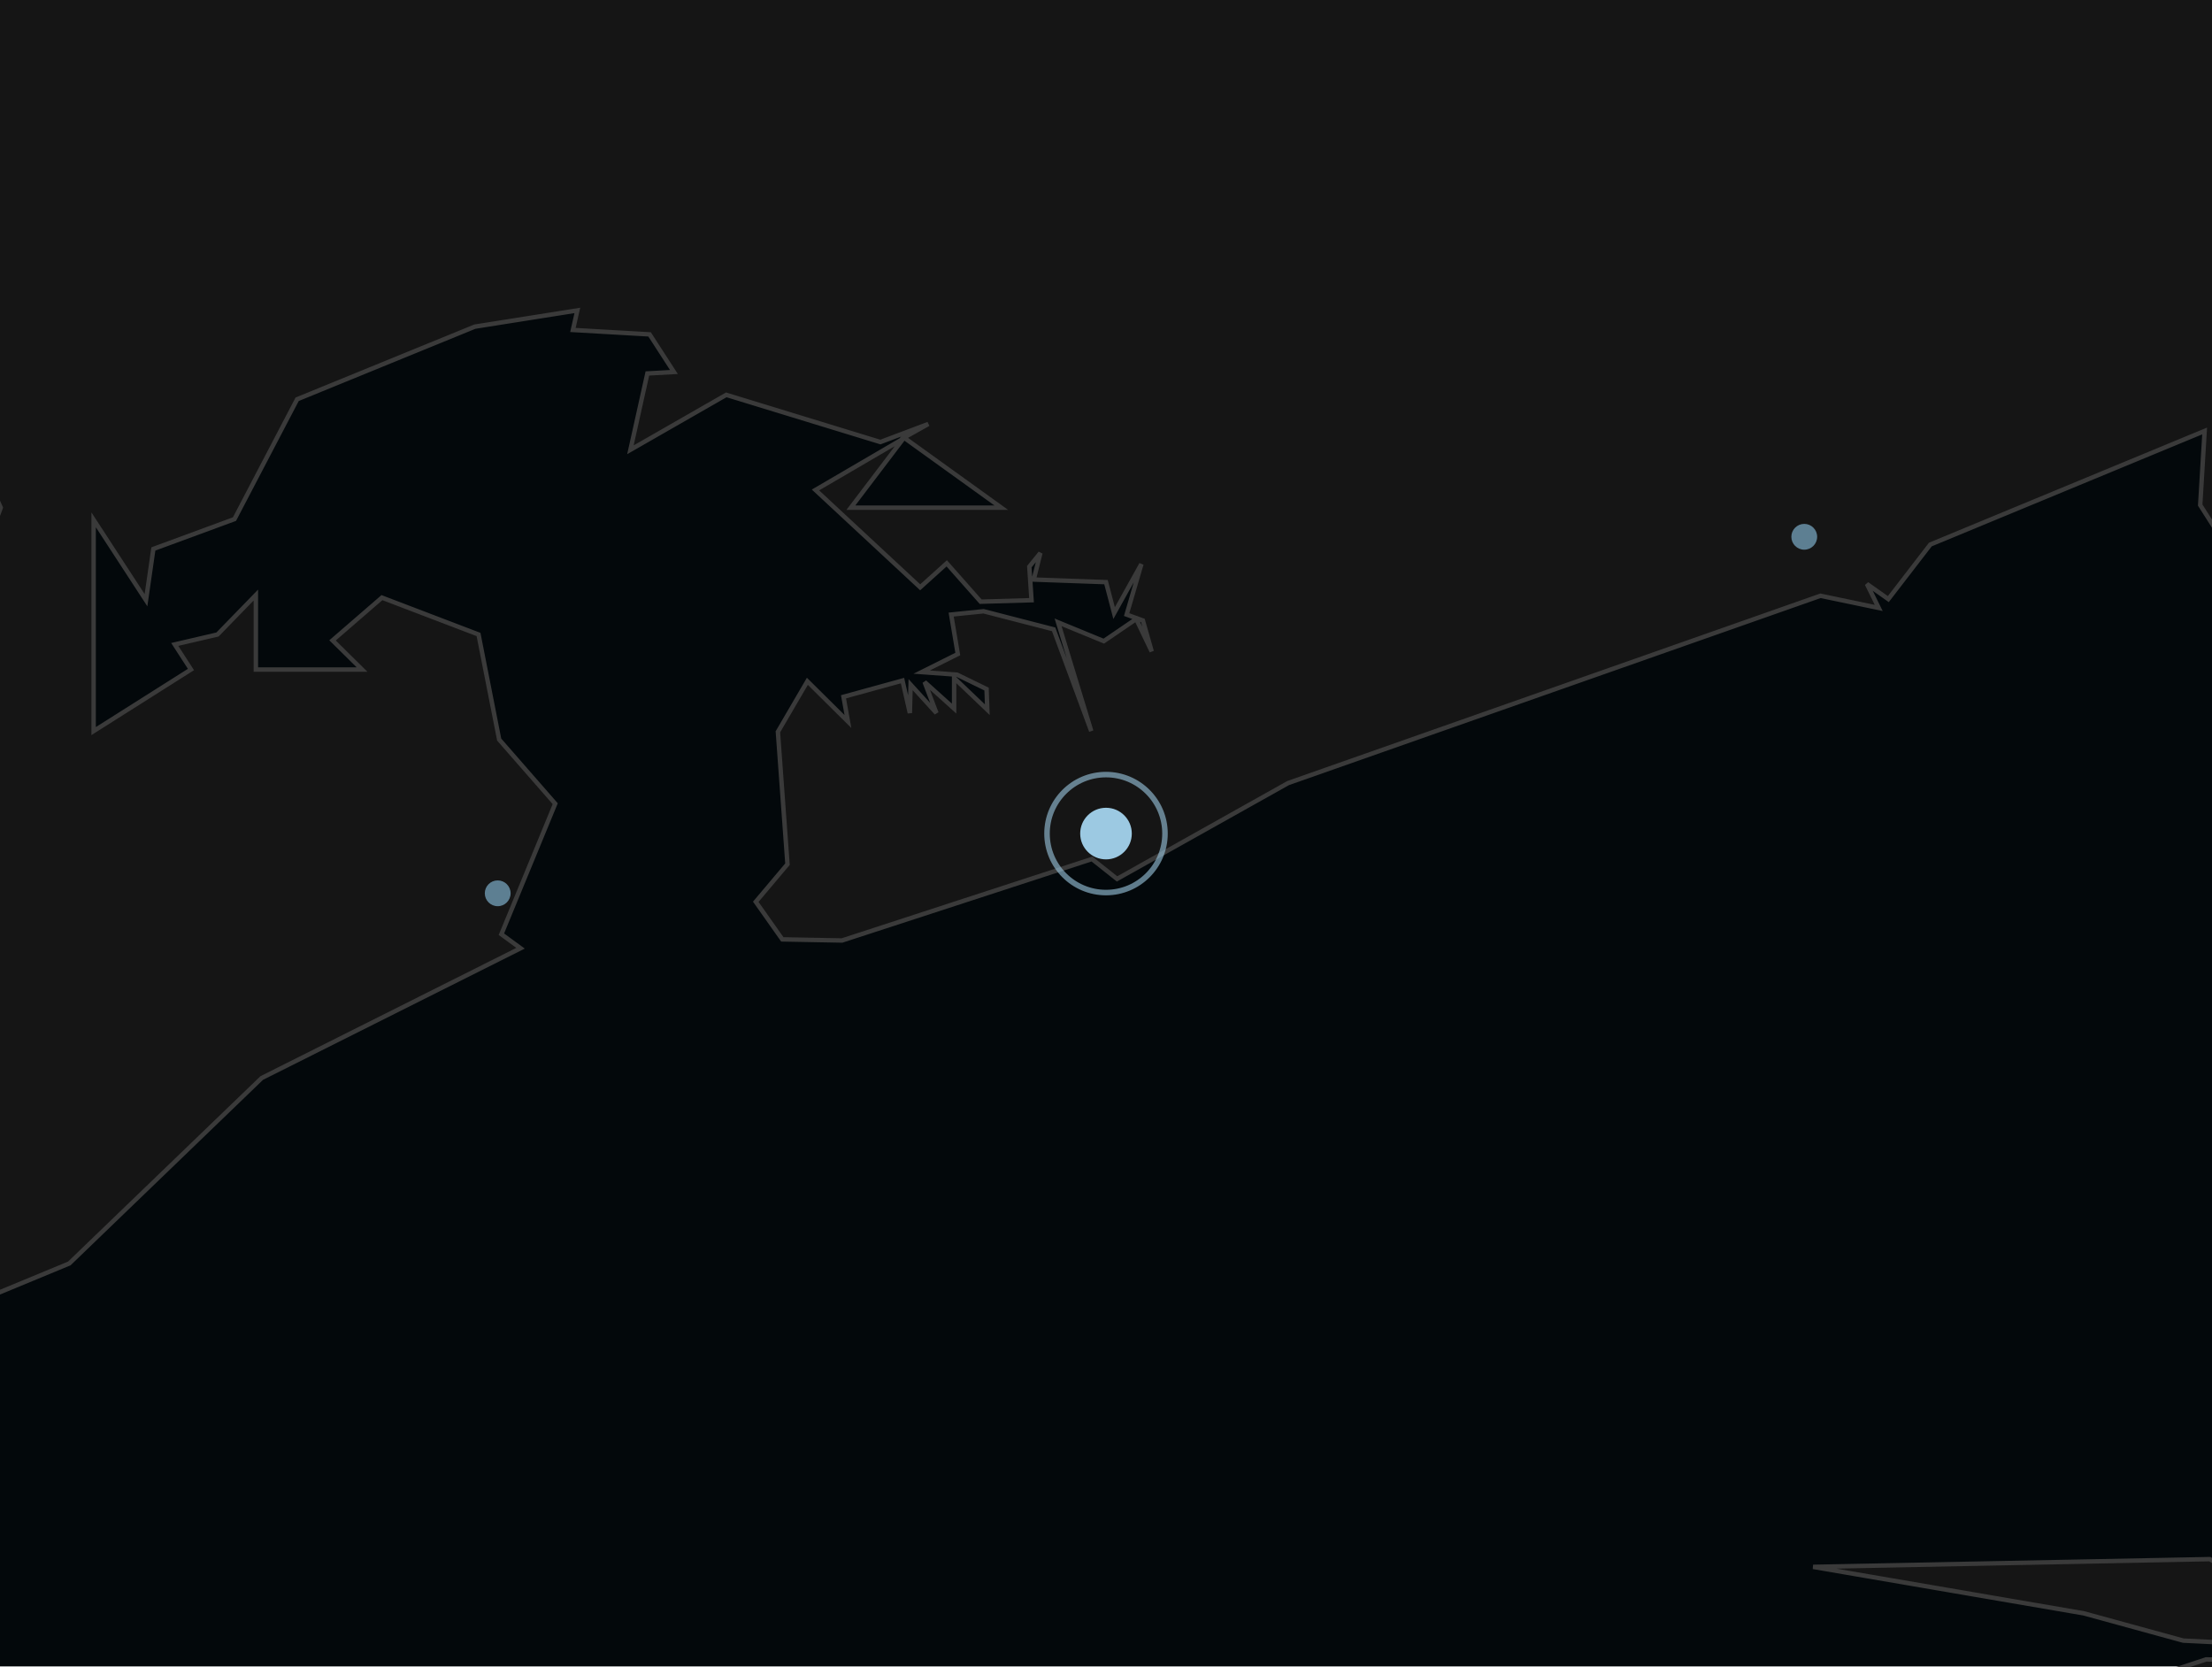
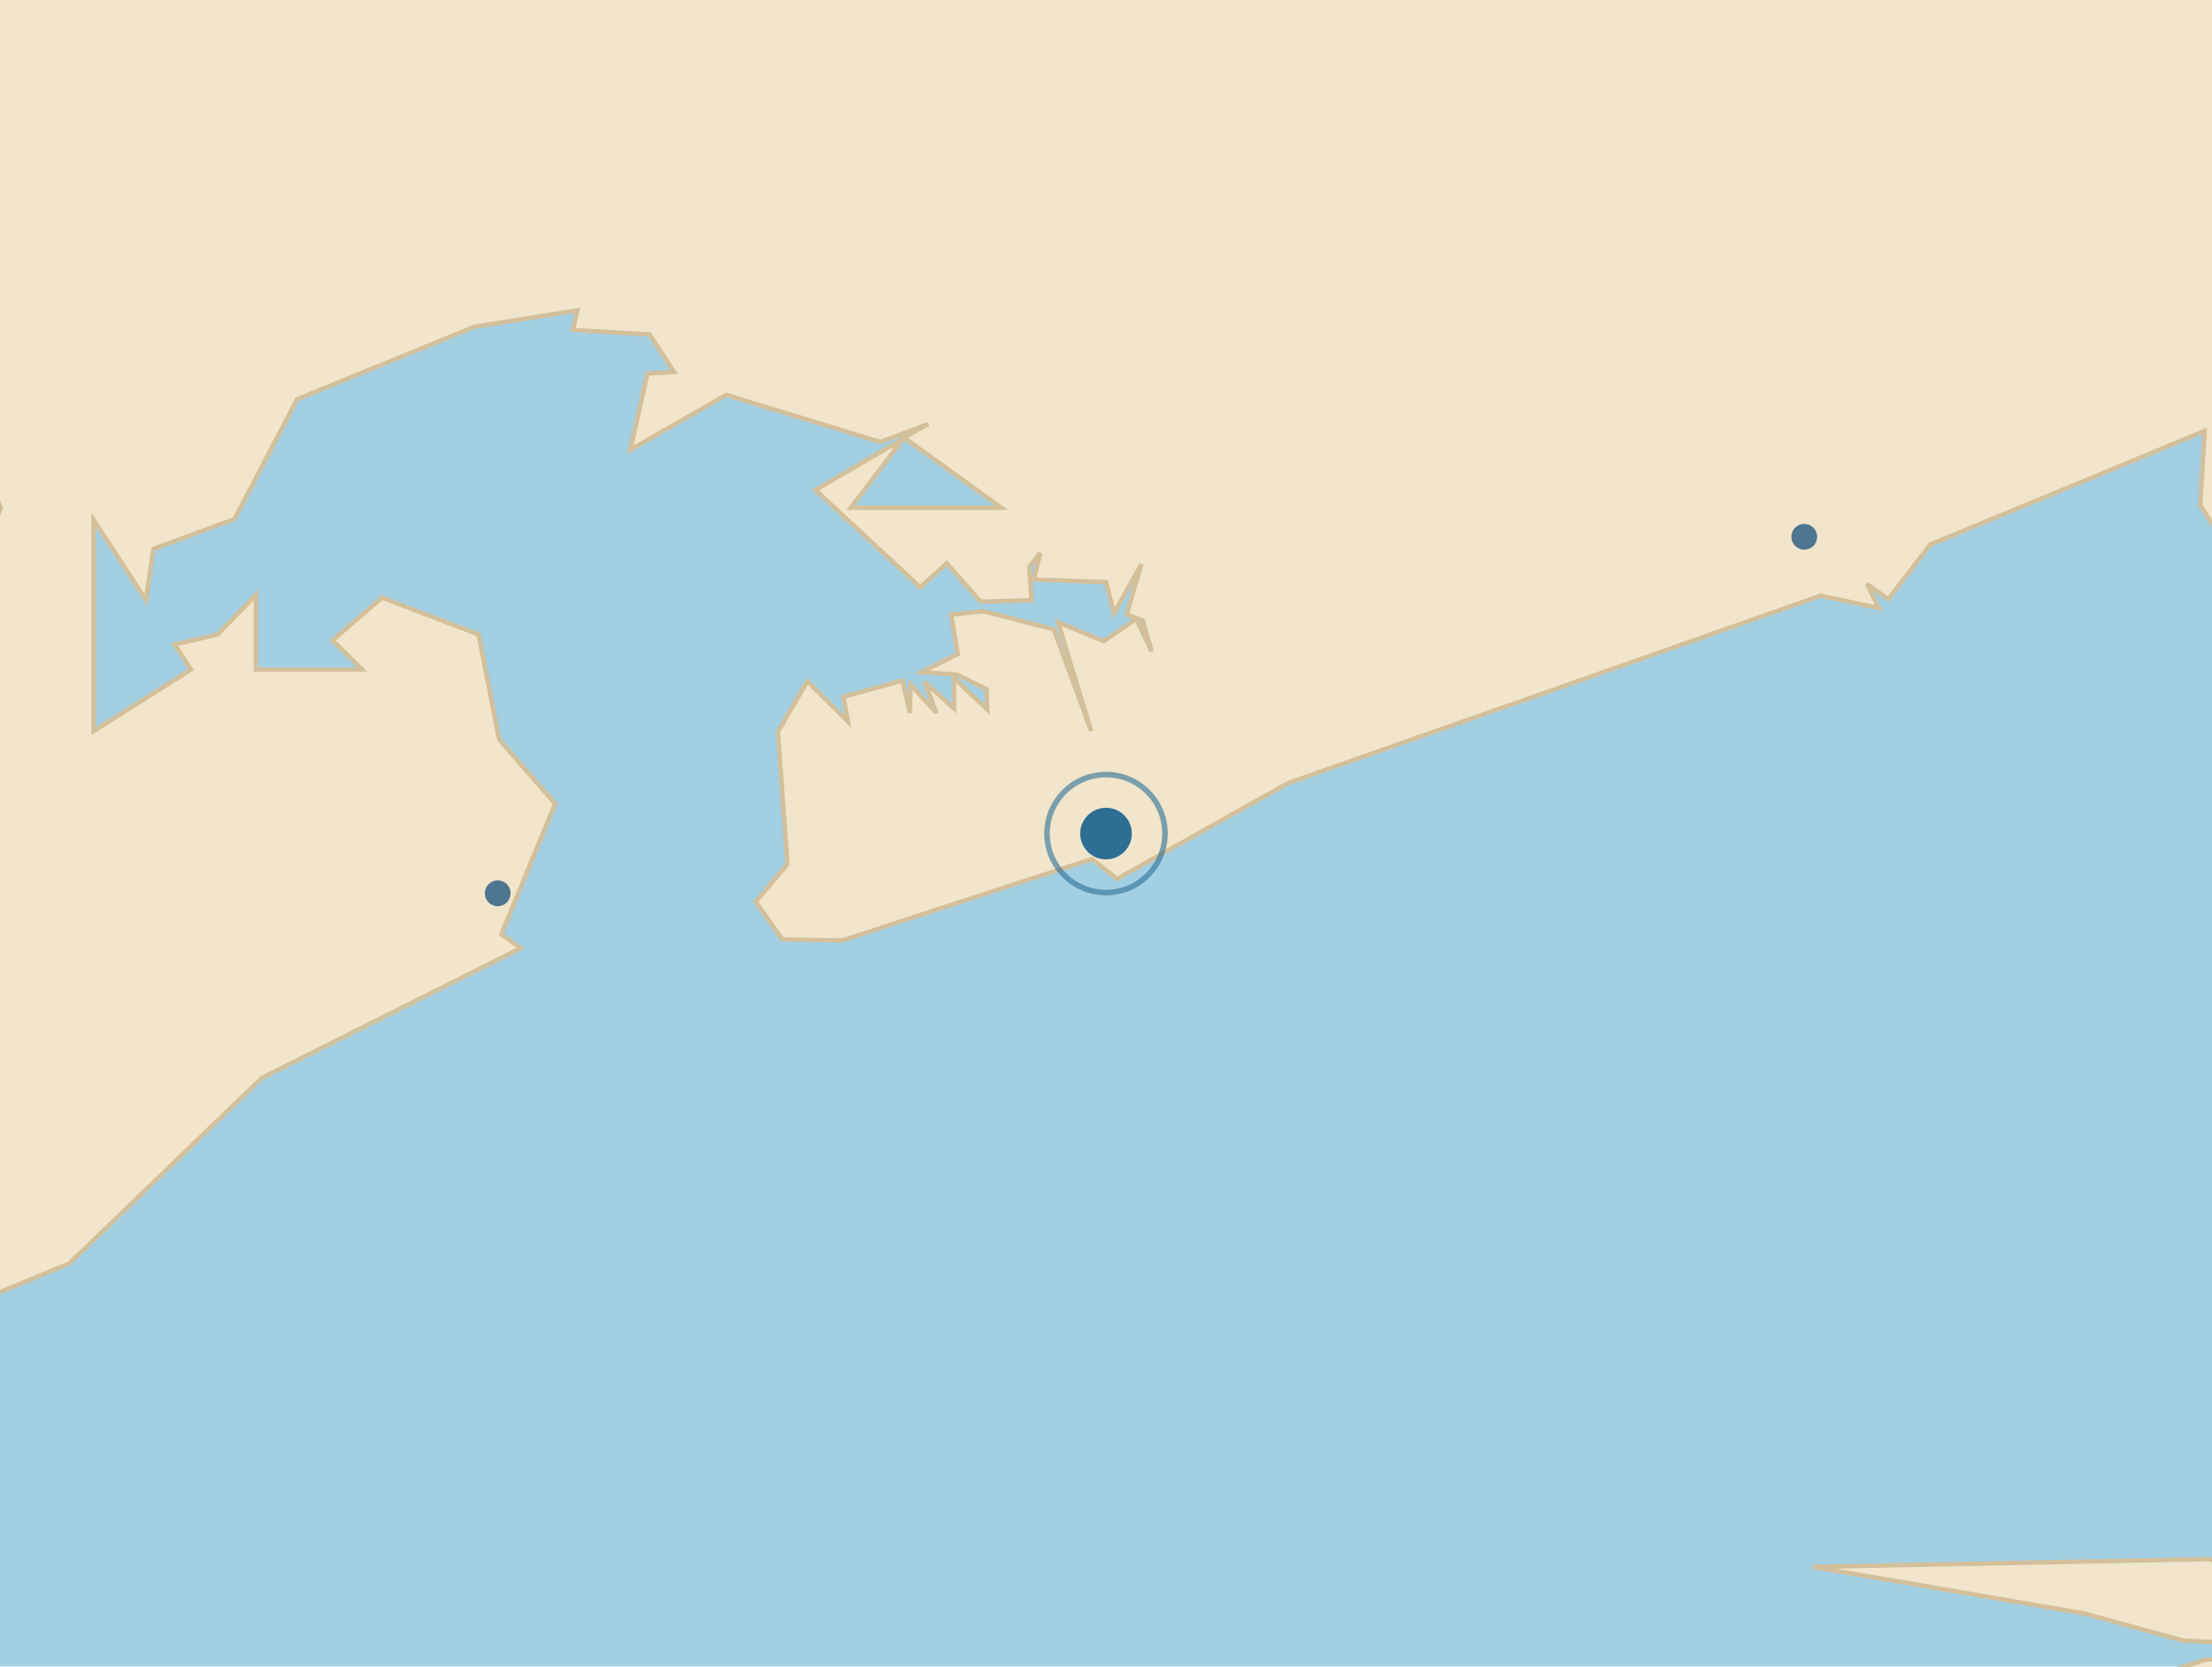
<svg xmlns="http://www.w3.org/2000/svg" viewBox="0 0 600 452">
-   <style>.map-land{fill:#151515;stroke:#3a3a3a;stroke-width:1.2}.map-dot{fill:#5d7f92}.map-dot.on{fill:#9cc9e2}.map-ring{fill:none;stroke:#9cc9e2;stroke-width:1.5;opacity:.6}.map-water{fill:#03080b}</style>
+   <style>.map-land{fill:#f1e5cb;stroke:#d3c09a;stroke-width:1.2}.map-dot{fill:#4f7690}.map-dot.on{fill:#2c6e94}.map-ring{fill:none;stroke:#2c6e94;stroke-width:1.5;opacity:.6}.map-water{fill:#a3cfe3}</style>
  <rect class="map-water" width="100%" height="100%" />
  <path class="map-land" fill-rule="evenodd" d="M2195 -896.7L2195 65.4L2191.2 67.5L2185 97.9L2169.2 99.7L2174.6 71.9L2165 67.5L2170 53.3L2163.8 43.6L2120.2 19.7L2107.6 29.2L2079.4 15.8L2066 19.7L2070 32.7L2058.2 32L2067.4 36.2L2065.6 39.7L2052.4 35L2053.8 38L2049.4 46.4L2046.4 26.9L2042.8 39L2039 27.8L2040.4 35L2032.8 35L2038.4 47.8L2027.2 36.9L2037.4 71.2L2026.2 54.5L2008 55.2L2006 46.6L2002.4 73.3L1988.4 60.3L1974.4 61L1975.2 68.2L1968.2 60.5L1957.8 61.4L1966.2 62.4L1969.4 75.6L1963.8 73.5L1959.6 77.4L1957.8 69.1L1953 67.5L1957.2 73L1953 70.7L1954.6 72.1L1950 73L1962.2 81.4L1952.4 82.8L1960.4 88.1L1963.2 82.3L1960.6 77.9L1967 77.4L1966 85.6L1972.6 77.2L1973.8 90.7L1967.8 90L1978 94.8L1983.2 87.4L1983 99.5L1952 130.8L1945.8 124.8L1942.4 135.4L1939.2 121L1926.4 115.7L1928.4 127.8L1923 121L1915.2 126.8L1915.2 89L1905.4 93.7L1900.4 115.7L1906.6 133.1L1896.6 140.5L1901.8 170.7L1891.4 187.4L1833.2 219.8L1787.4 219.1L1775 189L1780.6 158.1L1788.6 157.9L1780.6 140.3L1787.4 127.1L1774.6 140.8L1776.8 157.2L1763.6 184.8L1749.2 174.6L1762.4 185.3L1748.4 174.8L1754.6 167.6L1754.8 163.7L1759.4 159.8L1754 156.3L1752.6 169L1666.4 161.4L1687.4 151.9L1674.8 141.9L1679.2 137.7L1651.4 137.7L1651.4 159.3L1632.8 158.1L1632.4 132.9L1623.2 125.2L1630.4 116.9L1624 117.3L1620.6 103.2L1608.6 120.3L1606.6 112.5L1614.6 104.1L1631.6 96.5L1613.6 95.3L1615 93.7L1607.6 86.3L1599.6 93.7L1607.6 94.8L1600.8 94.6L1595.8 112.7L1592.8 87.4L1590.2 94.4L1587.6 86.3L1573.2 83.9L1546.6 103.4L1543.6 96.5L1540.8 98.1L1545.6 103.4L1519.6 122.4L1467.2 116.2L1394.4 160.5L1335.6 162.8L1297.8 150.5L1253 109.7L1192.8 76.5L1212 78.8L1242.4 93.7L1230 49.9L1212 41.3L1175.8 49.9L1177 45.2L1147.4 25.3L1161.8 15.3L1146.4 15.1L1144.8 24.6L1111.8 8.1L1104.4 -15.5L1087.4 -25.5L1124 -13.7L1112.2 -31.5L1116.8 -36.6L1124.2 -32.5L1168 -29.2L1208.8 -38L1124.2 -38L1124.2 -53.1L1115.8 -37.1L1108.8 -32L1095.6 -42.7L1067.4 -37.6L1054.8 -25.7L1045.8 -29.2L1046.4 -38L1036.2 -46.4L1036.2 -23.9L1029.4 -31.3L1015.4 -22.3L1003 -25.7L988 -41.7L983.4 -35.9L953.8 -39.2L948.4 -44.8L948.4 -38L952.6 -38L950.8 -29.4L940.8 -45.7L928.4 -39.4L924.8 -23.4L895 -22.7L897.8 -28.5L886 -20.2L874 -27.1L885.8 -33.4L841.8 -25L826.8 -42.9L831 -48.5L825.8 -48.5L860.4 -62.8L866.2 -75.6L877.4 -82.1L896.6 -125L846 -82.1L817.6 -48.5L816.6 -44.5L819.8 -45.9L824.2 -40.8L816.4 -40.3L816.4 -71.7L782.8 -38L806.6 -38L811.6 -35L809.6 -17.2L805 -31.8L791.8 -27.1L789.6 -36.4L781.4 -25.5L779.2 -35.2L779.4 -26.2L758.6 -42L785.2 -11.8L708.8 -32L772.6 -13L772.6 5.8L792.4 5.8L774 -12.5L813 8.8L831 -2.8L880.4 -10.2L886.8 2.6L877.2 7.7L891.2 13.2L888 -2.6L906.6 -9.3L937.6 1.4L969.8 -17.9L984 3.2L1000 1.2L1003 17.9L1007.6 11.1L1000.2 1.4L1009.6 -2.1L1036.2 2.3L1036.2 5.8L1042.6 5.8L1046 13.2L1055.4 7.7L1074.8 14.1L1076.6 32.9L1068.4 32.9L1079.4 38.7L1081.6 52.6L964.6 45L881.2 50.1L871.8 59.4L868.4 51L789 61L633 104.1L622.8 126.8L622.8 111.1L615 112.5L624.8 138L611 120.8L604.6 125.7L619.6 151L606.4 152.1L596.8 137L598 116.9L523.6 147.7L512.2 162.5L506.4 158.4L509.6 164.9L493.8 161.6L349.4 212.4L303 238.4L296.2 233L228.4 255.1L212.2 254.8L205 244.6L213.6 234.4L211 198.5L219 184.8L230 195.7L228.8 189L244.8 184.6L246.8 193.4L247 185.7L254 193.4L250.8 185L258.8 192.2L258.8 183.9L267.8 192.5L267.6 186.9L259.6 183L250 182.3L259.8 177.4L258 166.7L266.8 165.8L285.8 170.7L296 198.3L287 168.8L299.4 173.9L308.2 167.9L312.4 176.7L310 168.3L305.6 166.7L309.6 153L302.2 166.3L300 157.9L280.4 157.2L282.2 150L279.2 153.7L279.8 162.8L266 163.2L256.8 152.8L249.6 159.3L221.2 132.9L245 119L230.8 137.7L271.6 137.7L245.2 118.7L251.8 115L238.8 119.9L197 107.1L171 122L175.6 101.3L182.8 100.9L176.2 90.7L155.4 89.5L156.6 84.2L128.8 88.6L80.6 108.3L63.6 140.8L41.6 148.9L39.6 162.8L25.4 141L25.4 198.3L51.8 181.6L47.4 174.8L59 172.1L69.4 161.4L69.4 181.6L98.2 181.6L90.2 173.7L103.6 162.1L129.8 172.1L135.4 200.6L150.6 218L136 253.4L141.2 257.2L71 292.4L18.8 342.7L-44 368.7L-54.2 394.4L-45.8 424.1L-101.8 483L-92.6 523.6L-131.6 553.7L-139.8 549.6L-130.6 546.3L-124.4 528.2L-120.6 525.4L-119 528.9L-114.2 527.3L-109.8 518.9L-117.4 512.2L-125.2 512.9L-110.4 519.4L-118.4 528L-120 524.3L-123.6 525L-136.6 509.4L-159.2 511.8L-164.6 500.2L-172.4 500.4L-164.6 501.3L-192.4 532.9L-207.8 531.7L-202.4 502.5L-195.6 507.8L-189.6 500.9L-202.2 501.3L-197.8 489.7L-194.2 489.7L-191.6 473.3L-182.6 473.3L-183.4 479.5L-187.4 480.5L-190.4 486.7L-173.4 481.6L-183 471.6L-189.6 471.6L-194.2 474.7L-182.4 463.1L-198.8 471.4L-200 478.1L-211.8 489.7L-201.8 489.7L-205.2 510.6L-213.2 514.8L-211.4 517.8L-205.4 512L-210 532.4L-234 529.4L-232.4 521.5L-219 522.9L-217.6 507.6L-213.4 514.8L-205.4 492.7L-219.2 503.2L-220 522.9L-232.2 520.6L-236.4 531.9L-250 533.6L-261.4 515L-268.8 545.2L-281.2 535.4L-309.6 539.6L-304 533.8L-326 510.4L-350 533.8L-359.8 568.8L-344.6 563.2L-350 586.4L-378.4 608.7L-378.4 533.8L-414 533.8L-414 599.6L-449.8 594.8L-432.4 577.8L-480.4 577.8L-475.6 533.8L-501.8 509L-519.4 533.8L-501.8 533.8L-501.8 571.1L-545.8 564.2L-633.8 557.9L-655.6 552.1L-705 559.8L-705 726.5L-639.6 726.5L-646.2 710L-633.8 666L-589.8 638.6L-495.2 640.5L-506.2 653.9L-520.8 684.7L-563.2 710L-589.8 710L-589.8 726.5L-568.4 726.5L-566 724.2L-566.2 726.5L-705 726.5L-705 -896.7ZM2150 -783.8L2134.8 -822.9L2053.2 -783.8ZM2176.8 -696.1L2134.8 -755L2078.2 -783.8L2101.6 -696.1L2134.8 -685.4L2134.8 -696.1ZM1783.2 -293.6L1783.2 -382.6L1739.6 -345.5ZM1585.8 -125.9L1563.6 -152.6L1563.6 -125.9L1540.4 -125.9L1563.6 -103.7ZM1535.8 -170L1519.6 -181.3L1504 -170L1475.6 -170L1475.6 -175.8L1457.6 -170L1475.6 -155.6L1497.6 -168.1L1554.8 -137.7ZM1827.2 -49.6L1814.6 -38L1793.6 -3.2L1827.2 -26.2L1857.4 -66.5ZM1873.6 181.6L1871.2 157.9L1795 181.6ZM1713.4 -38L1695.4 -56.1L1665.6 -66.8L1689 5.8L1716.2 5.8L1723.4 -16.2ZM1563.6 26.4L1563.6 78.1L1600 87.2L1583.8 5.8L1576.4 -16.2L1598.2 -74L1563.6 -58.4L1548 -38L1563.6 -15.8L1563.6 5.8L1543 5.8ZM1672.2 93.7L1676.8 49.9L1651.4 16.9L1618.6 49.9L1641 93.7L1651.4 93.7L1651.4 123.8ZM-18.4 96.2L-18.4 181.6L-16 181.6L0.2 137.7ZM-370 464.2L-398 489.7L-370 517.8L-370 489.7L-361.8 489.7ZM-476.4 445.7L-458 464.2L-433.2 445.7L-458 416.7ZM-589.8 514.3L-589.8 421.6L-632.2 445.7ZM-589.8 577.8L-555.4 577.8L-545.8 592L-501.8 597.3L-501.8 621.9L-563.2 621.9L-589.8 583.2ZM-633.8 600.8L-594.4 586.2L-647.6 621.9L-677.6 621.9L-677.6 601ZM616 432.7L615.2 425.5L639.8 430.6L632.4 425.5L642.4 423.6L662 379.8L658.4 412.5L628.2 461.4L613.8 471.2L616 458.7L571.8 458.9L598.4 450.1L609.8 450.3L611.2 455.2L625.2 457.3L611.6 452.2L634.8 447.1L592.2 445L565.2 437.6L491.8 425L599.4 422.9ZM2138.8 432.5L2112.8 419.9L2191 422.3L2195 421.3L2195 427.6L2167.2 433.8ZM842.8 476.7L820.8 467L889.4 464L906.8 451.5L912.2 448.2L916.4 451.9L879.4 476.3ZM1594 443.8L1529.2 434.8L1519.6 425.3L1519.6 433.6L1435 421.8L1364 396.5L1301 403.9L1238 397L1243.6 388.2L1249.4 397.2L1343.8 381.2L1343.8 395.6L1361.2 378.2L1371.8 376.3L1479.2 414.6L1611.2 437.6L1633.6 432ZM1878.6 499.7L1814 482.8L1785.8 469.8L1780.2 459.1L1886.6 492.7L1978.8 467.5L1952 486.3ZM1157.2 122.4L1023.6 56.8L1042.4 57.7L1118 89.3L1113 93.7L1124.2 105.3L1129.2 96.5L1155.6 117.6L1153.2 109.9L1156.6 108.1ZM-84.4 662.3L-98.8 655.1L-86.8 646L-92.6 622.6L-62.4 653L-62.4 636.7L-58.2 636L-62.4 633.3L-62.4 628.2L-60 609.4L-40.2 624.9L-61.2 657.8Z" />
  <circle cx="609.4" cy="106.4" r="3.5" class="map-dot" />
  <circle cx="1024.4" cy="40.1" r="3.5" class="map-dot" />
  <circle cx="489.4" cy="145.6" r="3.5" class="map-dot" />
  <circle cx="300" cy="226.1" r="16" class="map-ring" />
  <circle cx="300" cy="226.1" r="7" class="map-dot on" />
  <circle cx="135" cy="242.3" r="3.5" class="map-dot" />
  <circle cx="1139.4" cy="4.6" r="3.5" class="map-dot" />
  <circle cx="978.8" cy="-30.1" r="3.5" class="map-dot" />
</svg>
